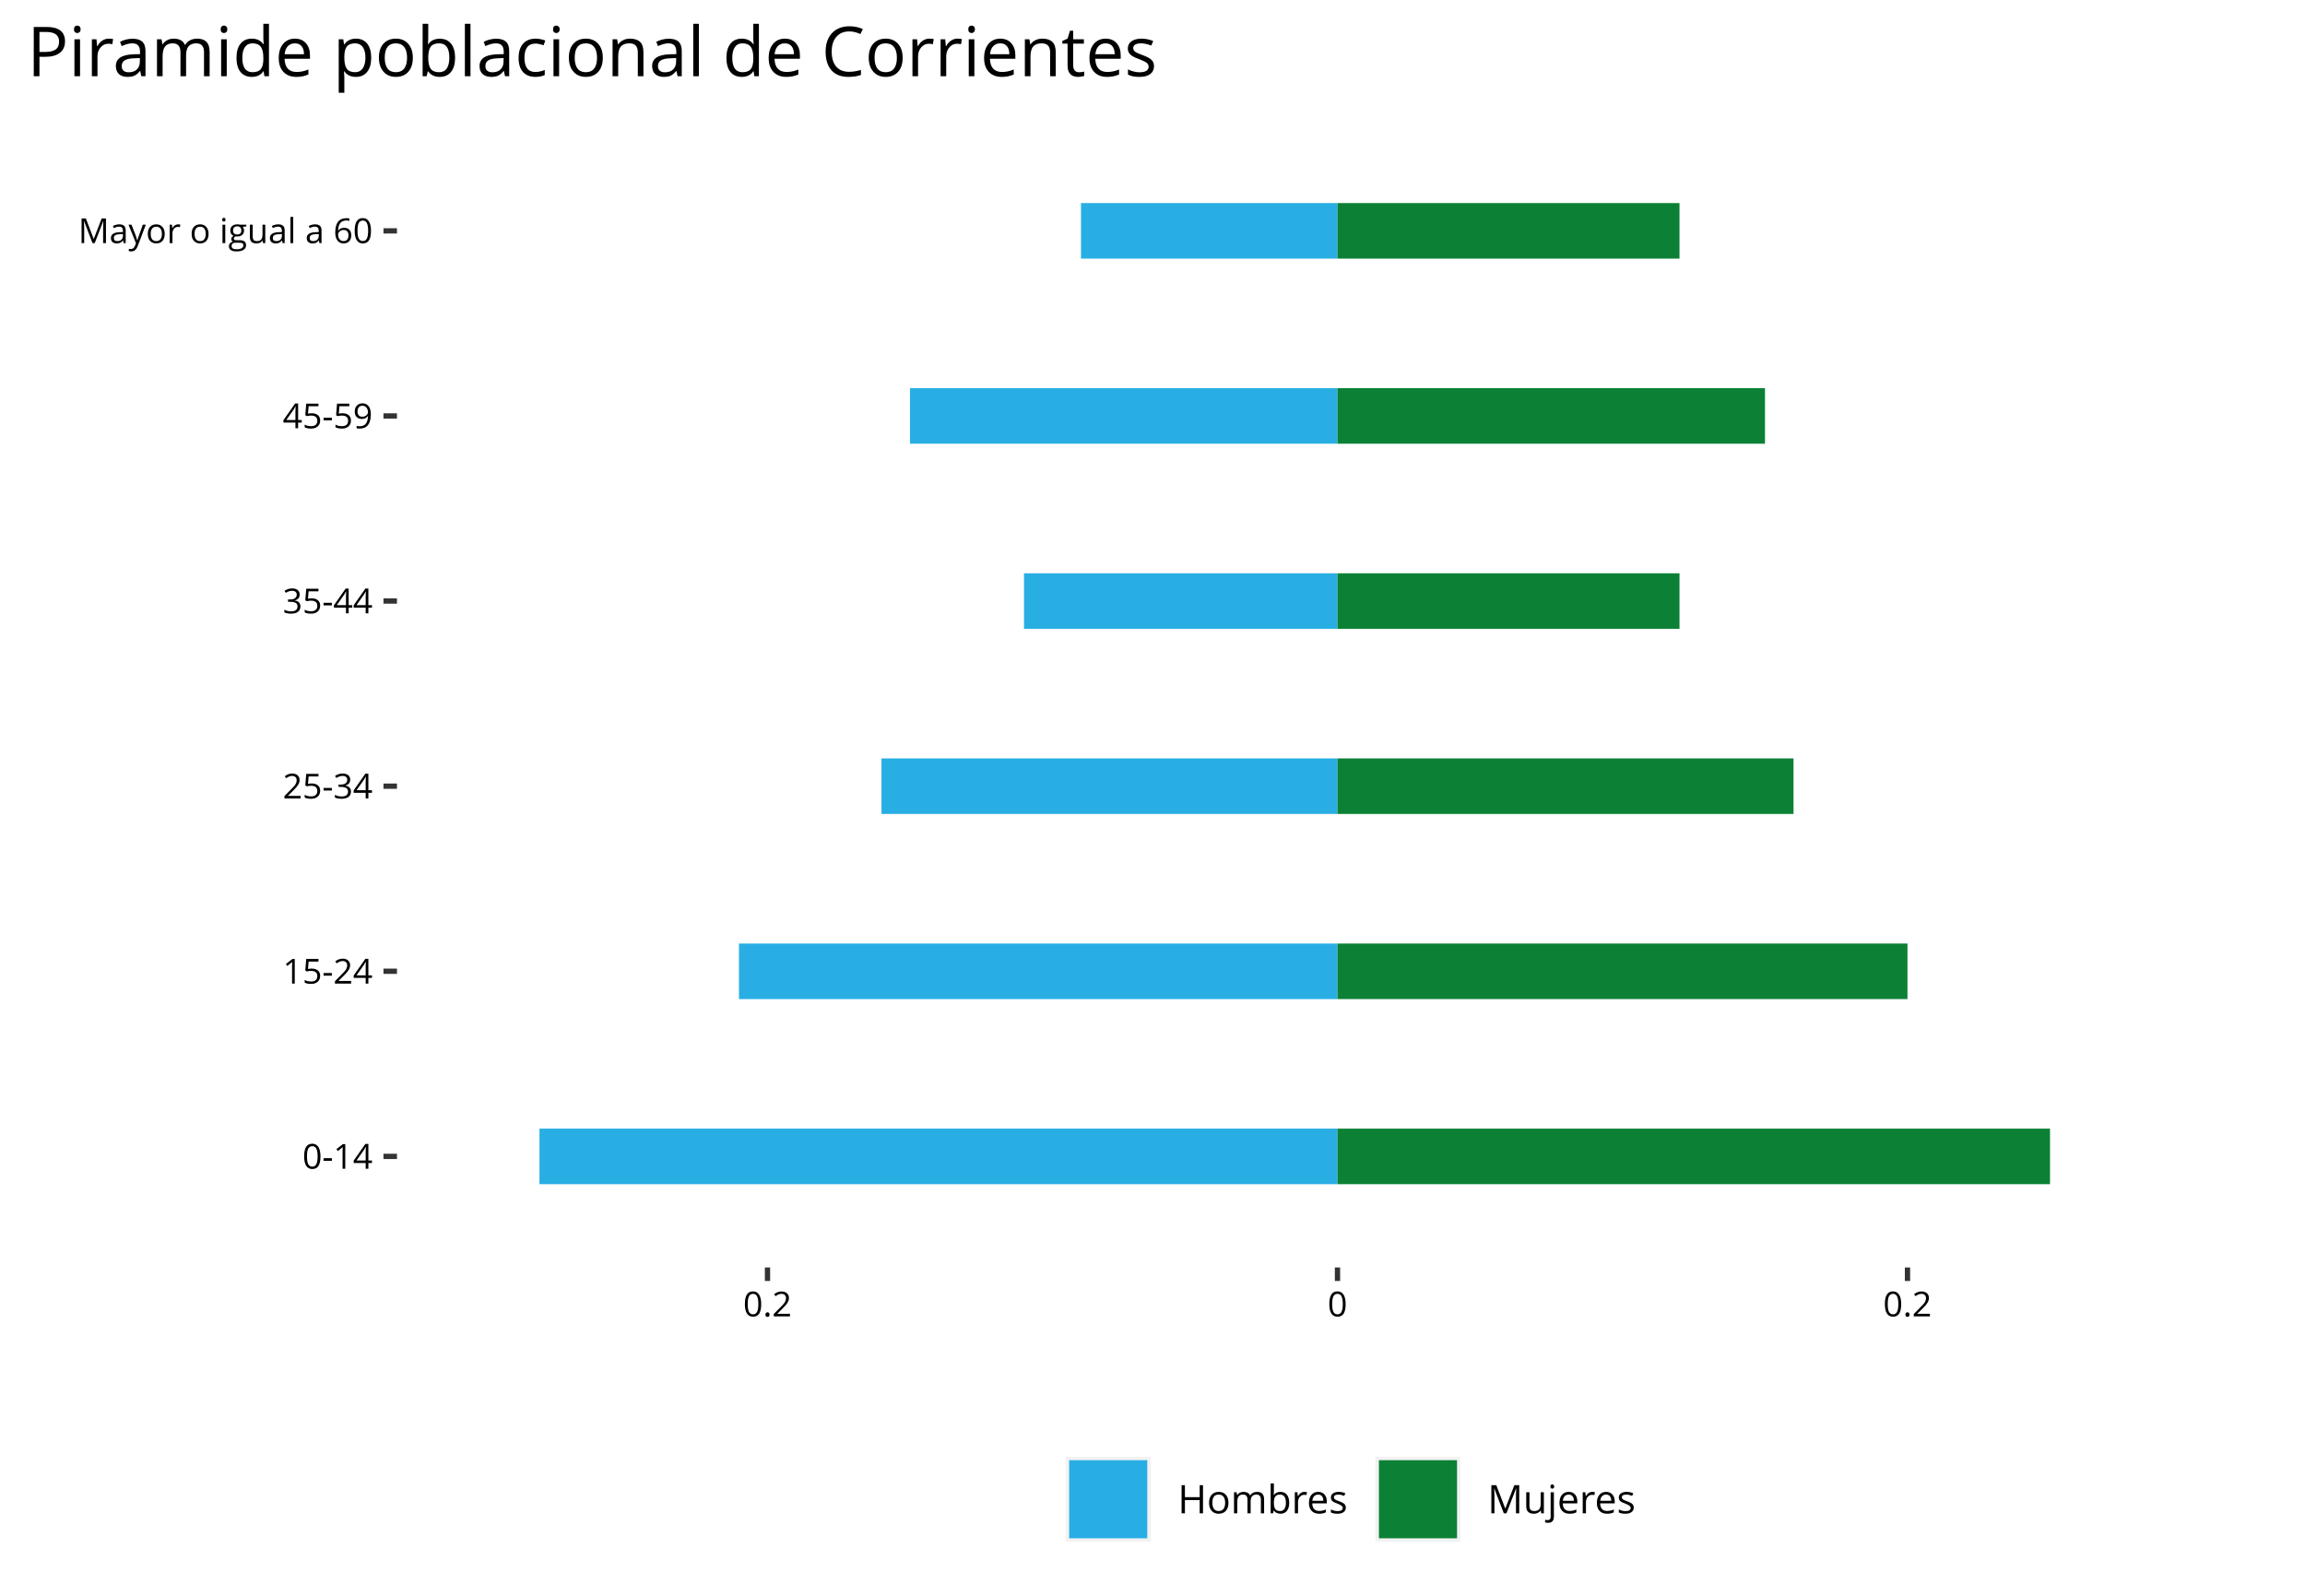
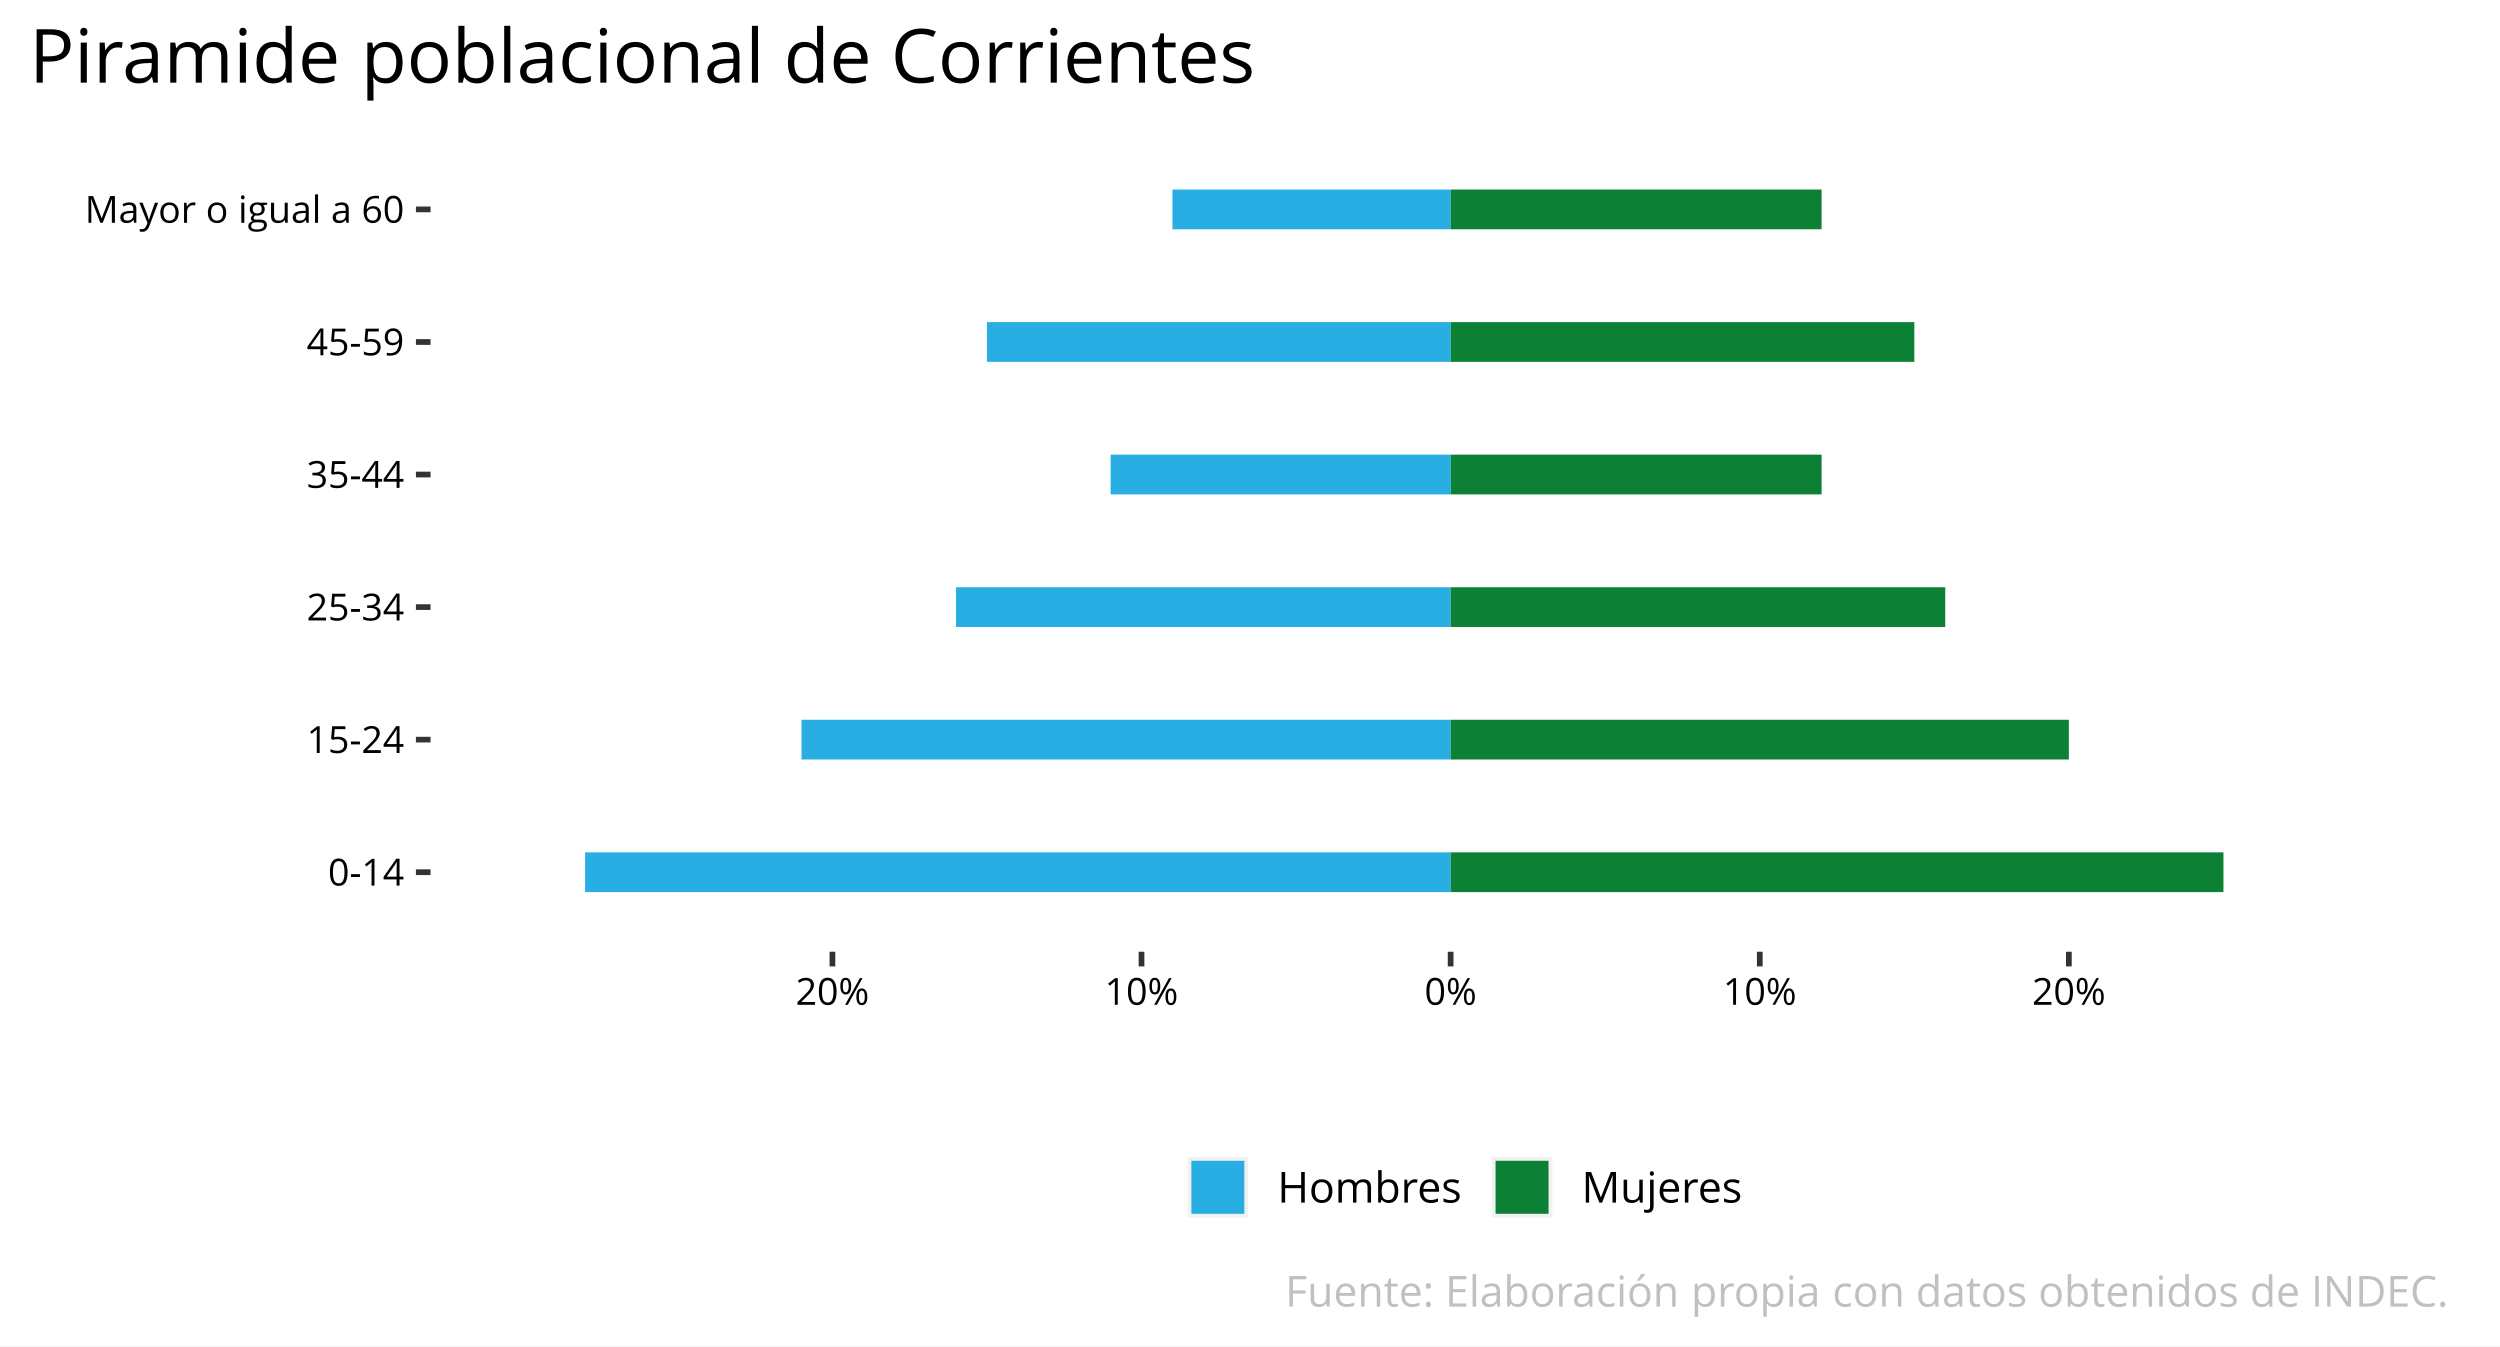
- <svg xmlns="http://www.w3.org/2000/svg" class="svglite" width="468.00pt" height="324.00pt" viewBox="0 0 468.00 324.00">
+ <svg xmlns="http://www.w3.org/2000/svg" class="svglite" width="468.00pt" height="252.00pt" viewBox="0 0 468.00 252.00">
  <defs>
    <style type="text/css">
    .svglite line, .svglite polyline, .svglite polygon, .svglite path, .svglite rect, .svglite circle {
      fill: none;
      stroke: #000000;
      stroke-linecap: round;
      stroke-linejoin: round;
      stroke-miterlimit: 10.00;
    }
  </style>
  </defs>
  <rect width="100%" height="100%" style="stroke: none; fill: #FFFFFF;" />
  <defs>
-     <clipPath id="cpMC4wMHw0NjguMDB8MC4wMHwzMjQuMDA=">
-       <rect x="0.00" y="0.00" width="468.00" height="324.00" />
+     <clipPath id="cpMC4wMHw0NjguMDB8MC4wMHwyNTIuMDA=">
+       <rect x="0.00" y="0.00" width="468.00" height="252.00" />
    </clipPath>
  </defs>
-   <g clip-path="url(#cpMC4wMHw0NjguMDB8MC4wMHwzMjQuMDA=)">
-     <rect x="0.00" y="0" width="468.00" height="324.00" style="stroke-width: 1.07; stroke: #FFFFFF; fill: #FFFFFF;" />
+   <g clip-path="url(#cpMC4wMHw0NjguMDB8MC4wMHwyNTIuMDA=)">
+     <rect x="0.00" y="0" width="468.00" height="252.00" style="stroke-width: 1.07; stroke: #FFFFFF; fill: #FFFFFF;" />
  </g>
  <defs>
-     <clipPath id="cpODAuNjB8NDYyLjUyfDI0LjMxfDI1Ny4zNA==">
-       <rect x="80.60" y="24.31" width="381.92" height="233.02" />
+     <clipPath id="cpODAuNjB8NDYyLjUyfDI0LjMxfDE3OC4xNw==">
+       <rect x="80.60" y="24.31" width="381.92" height="153.85" />
    </clipPath>
  </defs>
-   <g clip-path="url(#cpODAuNjB8NDYyLjUyfDI0LjMxfDI1Ny4zNA==)">
-     <polyline points="97.96,257.34 97.96,24.31 " style="stroke-width: 0.53; stroke: #FFFFFF; stroke-linecap: butt;" />
-     <polyline points="213.69,257.34 213.69,24.31 " style="stroke-width: 0.53; stroke: #FFFFFF; stroke-linecap: butt;" />
-     <polyline points="329.43,257.34 329.43,24.31 " style="stroke-width: 0.53; stroke: #FFFFFF; stroke-linecap: butt;" />
-     <polyline points="445.16,257.34 445.16,24.31 " style="stroke-width: 0.53; stroke: #FFFFFF; stroke-linecap: butt;" />
-     <rect x="109.53" y="229.15" width="162.03" height="11.28" style="stroke-width: 1.07; stroke: none; stroke-linecap: square; stroke-linejoin: miter; fill: #29AEE4;" />
-     <rect x="271.56" y="229.15" width="144.67" height="11.28" style="stroke-width: 1.07; stroke: none; stroke-linecap: square; stroke-linejoin: miter; fill: #0C8136;" />
-     <rect x="150.04" y="191.57" width="121.52" height="11.28" style="stroke-width: 1.07; stroke: none; stroke-linecap: square; stroke-linejoin: miter; fill: #29AEE4;" />
-     <rect x="271.56" y="191.57" width="115.73" height="11.28" style="stroke-width: 1.07; stroke: none; stroke-linecap: square; stroke-linejoin: miter; fill: #0C8136;" />
-     <rect x="178.97" y="153.98" width="92.59" height="11.28" style="stroke-width: 1.07; stroke: none; stroke-linecap: square; stroke-linejoin: miter; fill: #29AEE4;" />
-     <rect x="271.56" y="153.98" width="92.59" height="11.28" style="stroke-width: 1.07; stroke: none; stroke-linecap: square; stroke-linejoin: miter; fill: #0C8136;" />
-     <rect x="207.91" y="116.40" width="63.65" height="11.28" style="stroke-width: 1.07; stroke: none; stroke-linecap: square; stroke-linejoin: miter; fill: #29AEE4;" />
-     <rect x="271.56" y="116.40" width="69.44" height="11.28" style="stroke-width: 1.07; stroke: none; stroke-linecap: square; stroke-linejoin: miter; fill: #0C8136;" />
-     <rect x="184.76" y="78.81" width="86.80" height="11.28" style="stroke-width: 1.07; stroke: none; stroke-linecap: square; stroke-linejoin: miter; fill: #29AEE4;" />
-     <rect x="271.56" y="78.81" width="86.80" height="11.28" style="stroke-width: 1.07; stroke: none; stroke-linecap: square; stroke-linejoin: miter; fill: #0C8136;" />
-     <rect x="219.48" y="41.23" width="52.08" height="11.28" style="stroke-width: 1.07; stroke: none; stroke-linecap: square; stroke-linejoin: miter; fill: #29AEE4;" />
-     <rect x="271.56" y="41.23" width="69.44" height="11.28" style="stroke-width: 1.07; stroke: none; stroke-linecap: square; stroke-linejoin: miter; fill: #0C8136;" />
+   <g clip-path="url(#cpODAuNjB8NDYyLjUyfDI0LjMxfDE3OC4xNw==)">
+     <polyline points="97.96,178.17 97.96,24.31 " style="stroke-width: 0.53; stroke: #FFFFFF; stroke-linecap: butt;" />
+     <polyline points="126.89,178.17 126.89,24.31 " style="stroke-width: 0.53; stroke: #FFFFFF; stroke-linecap: butt;" />
+     <polyline points="184.76,178.17 184.76,24.31 " style="stroke-width: 0.53; stroke: #FFFFFF; stroke-linecap: butt;" />
+     <polyline points="242.63,178.17 242.63,24.31 " style="stroke-width: 0.53; stroke: #FFFFFF; stroke-linecap: butt;" />
+     <polyline points="300.49,178.17 300.49,24.31 " style="stroke-width: 0.53; stroke: #FFFFFF; stroke-linecap: butt;" />
+     <polyline points="358.36,178.17 358.36,24.31 " style="stroke-width: 0.53; stroke: #FFFFFF; stroke-linecap: butt;" />
+     <polyline points="416.23,178.17 416.23,24.31 " style="stroke-width: 0.53; stroke: #FFFFFF; stroke-linecap: butt;" />
+     <polyline points="445.16,178.17 445.16,24.31 " style="stroke-width: 0.53; stroke: #FFFFFF; stroke-linecap: butt;" />
+     <rect x="109.53" y="159.56" width="162.03" height="7.44" style="stroke-width: 1.07; stroke: none; stroke-linecap: square; stroke-linejoin: miter; fill: #29AEE4;" />
+     <rect x="271.56" y="159.56" width="144.67" height="7.44" style="stroke-width: 1.07; stroke: none; stroke-linecap: square; stroke-linejoin: miter; fill: #0C8136;" />
+     <rect x="150.04" y="134.74" width="121.52" height="7.44" style="stroke-width: 1.07; stroke: none; stroke-linecap: square; stroke-linejoin: miter; fill: #29AEE4;" />
+     <rect x="271.56" y="134.74" width="115.73" height="7.44" style="stroke-width: 1.07; stroke: none; stroke-linecap: square; stroke-linejoin: miter; fill: #0C8136;" />
+     <rect x="178.97" y="109.93" width="92.59" height="7.44" style="stroke-width: 1.07; stroke: none; stroke-linecap: square; stroke-linejoin: miter; fill: #29AEE4;" />
+     <rect x="271.56" y="109.93" width="92.59" height="7.44" style="stroke-width: 1.07; stroke: none; stroke-linecap: square; stroke-linejoin: miter; fill: #0C8136;" />
+     <rect x="207.91" y="85.11" width="63.65" height="7.44" style="stroke-width: 1.07; stroke: none; stroke-linecap: square; stroke-linejoin: miter; fill: #29AEE4;" />
+     <rect x="271.56" y="85.11" width="69.44" height="7.44" style="stroke-width: 1.07; stroke: none; stroke-linecap: square; stroke-linejoin: miter; fill: #0C8136;" />
+     <rect x="184.76" y="60.30" width="86.80" height="7.44" style="stroke-width: 1.07; stroke: none; stroke-linecap: square; stroke-linejoin: miter; fill: #29AEE4;" />
+     <rect x="271.56" y="60.30" width="86.80" height="7.44" style="stroke-width: 1.07; stroke: none; stroke-linecap: square; stroke-linejoin: miter; fill: #0C8136;" />
+     <rect x="219.48" y="35.48" width="52.08" height="7.44" style="stroke-width: 1.07; stroke: none; stroke-linecap: square; stroke-linejoin: miter; fill: #29AEE4;" />
+     <rect x="271.56" y="35.48" width="69.44" height="7.44" style="stroke-width: 1.07; stroke: none; stroke-linecap: square; stroke-linejoin: miter; fill: #0C8136;" />
  </g>
-   <g clip-path="url(#cpMC4wMHw0NjguMDB8MC4wMHwzMjQuMDA=)">
-     <text x="75.67" y="237.29" text-anchor="end" style="font-size: 7.00px; font-family: Open Sans;" textLength="14.26px" lengthAdjust="spacingAndGlyphs">0-14</text>
-     <text x="75.67" y="199.70" text-anchor="end" style="font-size: 7.00px; font-family: Open Sans;" textLength="18.27px" lengthAdjust="spacingAndGlyphs">15-24</text>
-     <text x="75.67" y="162.12" text-anchor="end" style="font-size: 7.00px; font-family: Open Sans;" textLength="18.27px" lengthAdjust="spacingAndGlyphs">25-34</text>
-     <text x="75.67" y="124.53" text-anchor="end" style="font-size: 7.00px; font-family: Open Sans;" textLength="18.27px" lengthAdjust="spacingAndGlyphs">35-44</text>
-     <text x="75.67" y="86.95" text-anchor="end" style="font-size: 7.00px; font-family: Open Sans;" textLength="18.27px" lengthAdjust="spacingAndGlyphs">45-59</text>
-     <text x="75.67" y="49.36" text-anchor="end" style="font-size: 7.00px; font-family: Open Sans;" textLength="59.82px" lengthAdjust="spacingAndGlyphs">Mayor o igual a 60</text>
-     <polyline points="77.86,234.79 80.60,234.79 " style="stroke-width: 1.07; stroke: #333333; stroke-linecap: butt;" />
-     <polyline points="77.86,197.20 80.60,197.20 " style="stroke-width: 1.07; stroke: #333333; stroke-linecap: butt;" />
-     <polyline points="77.86,159.62 80.60,159.62 " style="stroke-width: 1.07; stroke: #333333; stroke-linecap: butt;" />
-     <polyline points="77.86,122.03 80.60,122.03 " style="stroke-width: 1.07; stroke: #333333; stroke-linecap: butt;" />
-     <polyline points="77.86,84.45 80.60,84.45 " style="stroke-width: 1.07; stroke: #333333; stroke-linecap: butt;" />
-     <polyline points="77.86,46.87 80.60,46.87 " style="stroke-width: 1.07; stroke: #333333; stroke-linecap: butt;" />
-     <polyline points="155.83,260.08 155.83,257.34 " style="stroke-width: 1.07; stroke: #333333; stroke-linecap: butt;" />
-     <polyline points="271.56,260.08 271.56,257.34 " style="stroke-width: 1.07; stroke: #333333; stroke-linecap: butt;" />
-     <polyline points="387.29,260.08 387.29,257.34 " style="stroke-width: 1.07; stroke: #333333; stroke-linecap: butt;" />
-     <text x="155.83" y="267.27" text-anchor="middle" style="font-size: 7.00px; font-family: Open Sans;" textLength="9.87px" lengthAdjust="spacingAndGlyphs">0.2</text>
-     <text x="271.56" y="267.27" text-anchor="middle" style="font-size: 7.00px; font-family: Open Sans;" textLength="4.00px" lengthAdjust="spacingAndGlyphs">0</text>
-     <text x="387.29" y="267.27" text-anchor="middle" style="font-size: 7.00px; font-family: Open Sans;" textLength="9.87px" lengthAdjust="spacingAndGlyphs">0.2</text>
-     <rect x="205.41" y="290.28" width="132.29" height="28.24" style="stroke-width: 1.07; stroke: none; fill: #FFFFFF;" />
-     <rect x="216.37" y="295.76" width="17.28" height="17.28" style="stroke-width: 1.07; stroke: none; fill: #F2F2F2;" />
-     <rect x="217.08" y="296.47" width="15.86" height="15.86" style="stroke-width: 1.07; stroke: none; stroke-linecap: square; stroke-linejoin: miter; fill: #29AEE4;" />
-     <rect x="279.26" y="295.76" width="17.28" height="17.28" style="stroke-width: 1.07; stroke: none; fill: #F2F2F2;" />
-     <rect x="279.97" y="296.47" width="15.86" height="15.86" style="stroke-width: 1.07; stroke: none; stroke-linecap: square; stroke-linejoin: miter; fill: #0C8136;" />
-     <text x="239.13" y="307.26" style="font-size: 8.00px; font-family: Open Sans;" textLength="34.65px" lengthAdjust="spacingAndGlyphs">Hombres</text>
-     <text x="302.02" y="307.26" style="font-size: 8.00px; font-family: Open Sans;" textLength="30.21px" lengthAdjust="spacingAndGlyphs">Mujeres</text>
+   <g clip-path="url(#cpMC4wMHw0NjguMDB8MC4wMHwyNTIuMDA=)">
+     <text x="75.67" y="165.78" text-anchor="end" style="font-size: 7.00px; font-family: Open Sans;" textLength="14.26px" lengthAdjust="spacingAndGlyphs">0-14</text>
+     <text x="75.67" y="140.96" text-anchor="end" style="font-size: 7.00px; font-family: Open Sans;" textLength="18.27px" lengthAdjust="spacingAndGlyphs">15-24</text>
+     <text x="75.67" y="116.15" text-anchor="end" style="font-size: 7.00px; font-family: Open Sans;" textLength="18.27px" lengthAdjust="spacingAndGlyphs">25-34</text>
+     <text x="75.67" y="91.33" text-anchor="end" style="font-size: 7.00px; font-family: Open Sans;" textLength="18.27px" lengthAdjust="spacingAndGlyphs">35-44</text>
+     <text x="75.67" y="66.52" text-anchor="end" style="font-size: 7.00px; font-family: Open Sans;" textLength="18.27px" lengthAdjust="spacingAndGlyphs">45-59</text>
+     <text x="75.67" y="41.70" text-anchor="end" style="font-size: 7.00px; font-family: Open Sans;" textLength="59.82px" lengthAdjust="spacingAndGlyphs">Mayor o igual a 60</text>
+     <polyline points="77.86,163.28 80.60,163.28 " style="stroke-width: 1.07; stroke: #333333; stroke-linecap: butt;" />
+     <polyline points="77.86,138.46 80.60,138.46 " style="stroke-width: 1.07; stroke: #333333; stroke-linecap: butt;" />
+     <polyline points="77.86,113.65 80.60,113.65 " style="stroke-width: 1.07; stroke: #333333; stroke-linecap: butt;" />
+     <polyline points="77.86,88.83 80.60,88.83 " style="stroke-width: 1.07; stroke: #333333; stroke-linecap: butt;" />
+     <polyline points="77.86,64.02 80.60,64.02 " style="stroke-width: 1.07; stroke: #333333; stroke-linecap: butt;" />
+     <polyline points="77.86,39.20 80.60,39.20 " style="stroke-width: 1.07; stroke: #333333; stroke-linecap: butt;" />
+     <polyline points="155.83,180.91 155.83,178.17 " style="stroke-width: 1.07; stroke: #333333; stroke-linecap: butt;" />
+     <polyline points="213.69,180.91 213.69,178.17 " style="stroke-width: 1.07; stroke: #333333; stroke-linecap: butt;" />
+     <polyline points="271.56,180.91 271.56,178.17 " style="stroke-width: 1.07; stroke: #333333; stroke-linecap: butt;" />
+     <polyline points="329.43,180.91 329.43,178.17 " style="stroke-width: 1.07; stroke: #333333; stroke-linecap: butt;" />
+     <polyline points="387.29,180.91 387.29,178.17 " style="stroke-width: 1.07; stroke: #333333; stroke-linecap: butt;" />
+     <text x="155.83" y="188.10" text-anchor="middle" style="font-size: 7.00px; font-family: Open Sans;" textLength="13.77px" lengthAdjust="spacingAndGlyphs">20%</text>
+     <text x="213.69" y="188.10" text-anchor="middle" style="font-size: 7.00px; font-family: Open Sans;" textLength="13.77px" lengthAdjust="spacingAndGlyphs">10%</text>
+     <text x="271.56" y="188.10" text-anchor="middle" style="font-size: 7.00px; font-family: Open Sans;" textLength="9.76px" lengthAdjust="spacingAndGlyphs">0%</text>
+     <text x="329.43" y="188.10" text-anchor="middle" style="font-size: 7.00px; font-family: Open Sans;" textLength="13.77px" lengthAdjust="spacingAndGlyphs">10%</text>
+     <text x="387.29" y="188.10" text-anchor="middle" style="font-size: 7.00px; font-family: Open Sans;" textLength="13.77px" lengthAdjust="spacingAndGlyphs">20%</text>
+     <rect x="211.35" y="211.11" width="120.41" height="22.30" style="stroke-width: 1.07; stroke: none; fill: #FFFFFF;" />
+     <rect x="222.31" y="216.59" width="11.34" height="11.34" style="stroke-width: 1.07; stroke: none; fill: #F2F2F2;" />
+     <rect x="223.02" y="217.30" width="9.92" height="9.92" style="stroke-width: 1.07; stroke: none; stroke-linecap: square; stroke-linejoin: miter; fill: #29AEE4;" />
+     <rect x="279.26" y="216.59" width="11.34" height="11.34" style="stroke-width: 1.07; stroke: none; fill: #F2F2F2;" />
+     <rect x="279.97" y="217.30" width="9.92" height="9.92" style="stroke-width: 1.07; stroke: none; stroke-linecap: square; stroke-linejoin: miter; fill: #0C8136;" />
+     <text x="239.13" y="225.12" style="font-size: 8.00px; font-family: Open Sans;" textLength="34.65px" lengthAdjust="spacingAndGlyphs">Hombres</text>
+     <text x="296.08" y="225.12" style="font-size: 8.00px; font-family: Open Sans;" textLength="30.21px" lengthAdjust="spacingAndGlyphs">Mujeres</text>
    <text x="5.48" y="15.47" style="font-size: 14.00px; font-family: Open Sans;" textLength="58.46px" lengthAdjust="spacingAndGlyphs">Piramide</text>
    <text x="67.57" y="15.47" style="font-size: 14.00px; font-family: Open Sans;" textLength="75.50px" lengthAdjust="spacingAndGlyphs">poblacional</text>
    <text x="146.71" y="15.47" style="font-size: 14.00px; font-family: Open Sans;" textLength="16.43px" lengthAdjust="spacingAndGlyphs">de</text>
    <text x="166.77" y="15.47" style="font-size: 14.00px; font-family: Open Sans;" textLength="68.17px" lengthAdjust="spacingAndGlyphs">Corrientes</text>
+     <text x="240.58" y="244.60" style="font-size: 8.00px; fill: #C0C0C0; font-family: Open Sans;" textLength="27.87px" lengthAdjust="spacingAndGlyphs">Fuente:</text>
+     <text x="270.53" y="244.60" style="font-size: 8.00px; fill: #C0C0C0; font-family: Open Sans;" textLength="43.95px" lengthAdjust="spacingAndGlyphs">Elaboración</text>
+     <text x="316.56" y="244.60" style="font-size: 8.00px; fill: #C0C0C0; font-family: Open Sans;" textLength="24.38px" lengthAdjust="spacingAndGlyphs">propia</text>
+     <text x="343.02" y="244.60" style="font-size: 8.00px; fill: #C0C0C0; font-family: Open Sans;" textLength="13.55px" lengthAdjust="spacingAndGlyphs">con</text>
+     <text x="358.65" y="244.60" style="font-size: 8.00px; fill: #C0C0C0; font-family: Open Sans;" textLength="20.82px" lengthAdjust="spacingAndGlyphs">datos</text>
+     <text x="381.56" y="244.60" style="font-size: 8.00px; fill: #C0C0C0; font-family: Open Sans;" textLength="37.53px" lengthAdjust="spacingAndGlyphs">obtenidos</text>
+     <text x="421.16" y="244.60" style="font-size: 8.00px; fill: #C0C0C0; font-family: Open Sans;" textLength="9.39px" lengthAdjust="spacingAndGlyphs">de</text>
+     <text x="432.63" y="244.60" style="font-size: 8.00px; fill: #C0C0C0; font-family: Open Sans;" textLength="25.73px" lengthAdjust="spacingAndGlyphs">INDEC.</text>
  </g>
</svg>
